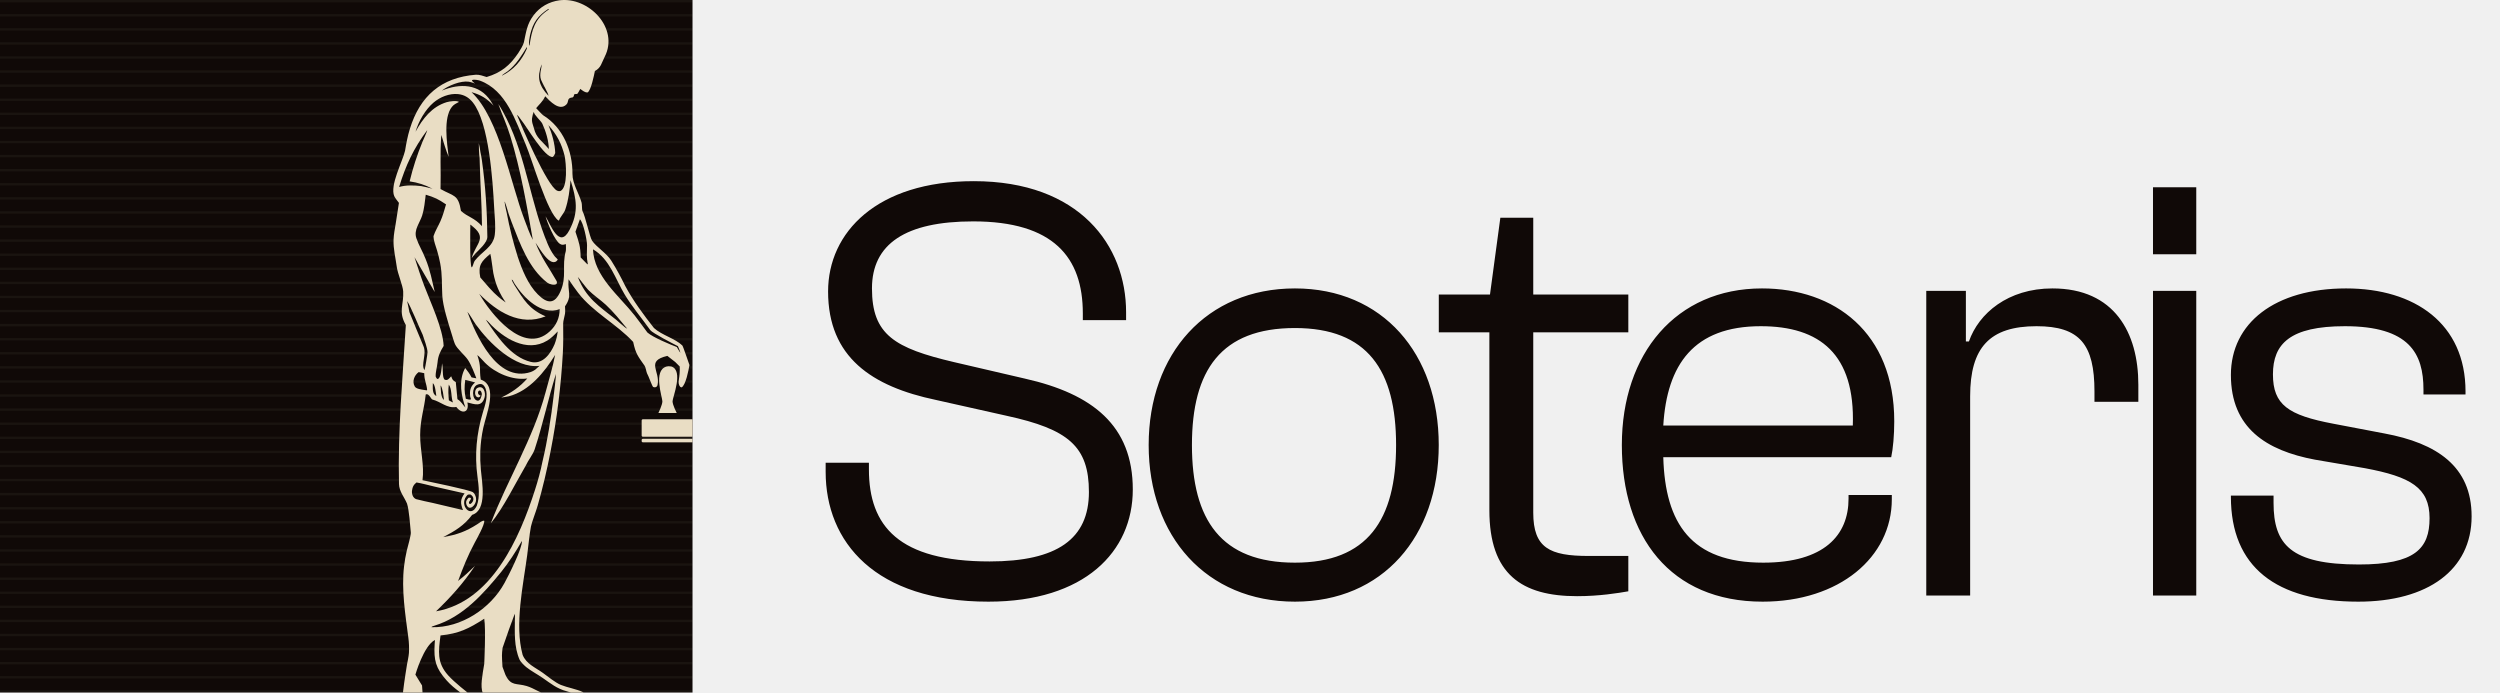
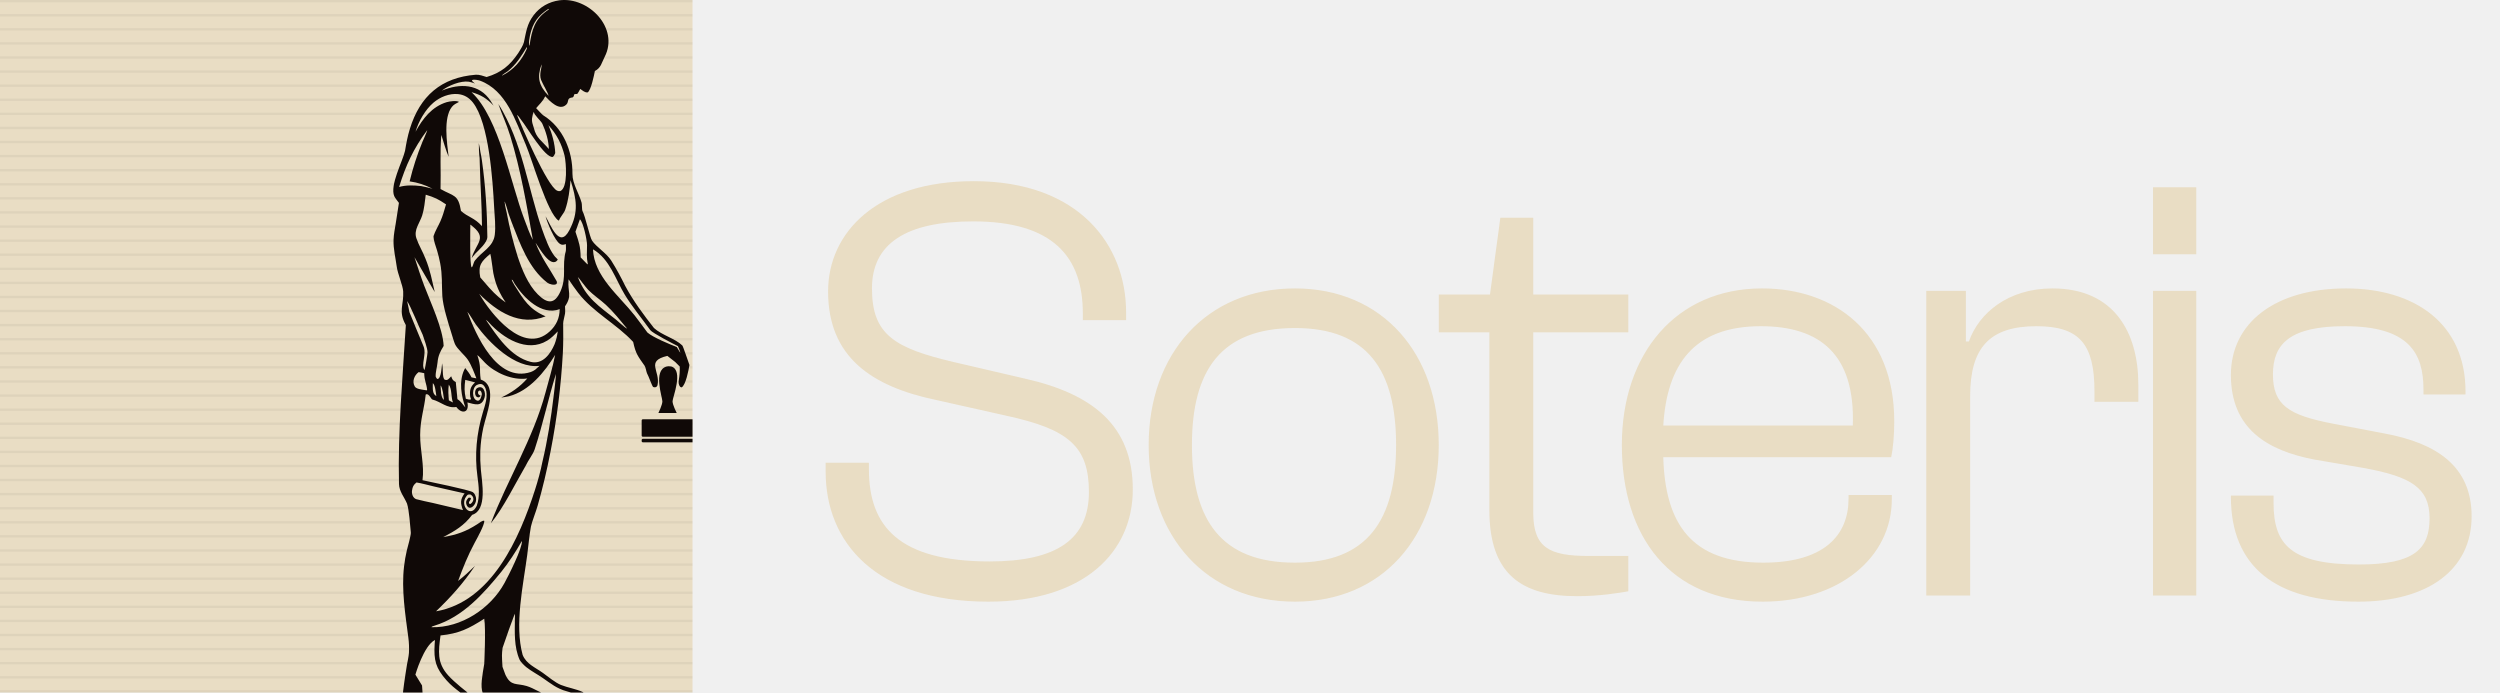
<svg xmlns="http://www.w3.org/2000/svg" width="361" height="100" viewBox="0 0 361 100" fill="none">
-   <g clip-path="url(#clip0_890_67)">
-     <rect width="100" height="100" fill="#100907" />
-     <rect width="100" height="0.339" fill="#E9DDC4" fill-opacity="0.05" />
-     <rect y="2.035" width="100" height="0.339" fill="#E9DDC4" fill-opacity="0.05" />
-     <rect y="4.07" width="100" height="0.339" fill="#E9DDC4" fill-opacity="0.05" />
-     <rect y="6.102" width="100" height="0.339" fill="#E9DDC4" fill-opacity="0.05" />
-     <rect y="8.135" width="100" height="0.339" fill="#E9DDC4" fill-opacity="0.05" />
-     <rect y="10.166" width="100" height="0.339" fill="#E9DDC4" fill-opacity="0.05" />
-     <rect y="12.201" width="100" height="0.339" fill="#E9DDC4" fill-opacity="0.05" />
-     <rect y="14.24" width="100" height="0.339" fill="#E9DDC4" fill-opacity="0.05" />
-     <rect y="16.271" width="100" height="0.339" fill="#E9DDC4" fill-opacity="0.05" />
-     <rect y="18.303" width="100" height="0.339" fill="#E9DDC4" fill-opacity="0.05" />
-     <rect y="20.338" width="100" height="0.339" fill="#E9DDC4" fill-opacity="0.05" />
-     <rect y="22.373" width="100" height="0.339" fill="#E9DDC4" fill-opacity="0.05" />
-     <rect y="24.408" width="100" height="0.339" fill="#E9DDC4" fill-opacity="0.05" />
-     <rect y="26.441" width="100" height="0.339" fill="#E9DDC4" fill-opacity="0.05" />
-     <rect y="28.475" width="100" height="0.339" fill="#E9DDC4" fill-opacity="0.05" />
-     <rect y="30.508" width="100" height="0.339" fill="#E9DDC4" fill-opacity="0.05" />
-     <rect y="32.543" width="100" height="0.339" fill="#E9DDC4" fill-opacity="0.05" />
-     <rect y="34.576" width="100" height="0.339" fill="#E9DDC4" fill-opacity="0.05" />
-     <rect y="36.611" width="100" height="0.339" fill="#E9DDC4" fill-opacity="0.05" />
-     <rect y="38.647" width="100" height="0.339" fill="#E9DDC4" fill-opacity="0.05" />
-     <rect y="40.68" width="100" height="0.339" fill="#E9DDC4" fill-opacity="0.05" />
-     <rect y="42.709" width="100" height="0.339" fill="#E9DDC4" fill-opacity="0.05" />
-     <rect y="44.744" width="100" height="0.339" fill="#E9DDC4" fill-opacity="0.05" />
-     <rect y="46.779" width="100" height="0.339" fill="#E9DDC4" fill-opacity="0.05" />
-     <rect y="48.815" width="100" height="0.339" fill="#E9DDC4" fill-opacity="0.05" />
-     <rect y="50.848" width="100" height="0.339" fill="#E9DDC4" fill-opacity="0.05" />
-     <rect y="52.879" width="100" height="0.339" fill="#E9DDC4" fill-opacity="0.05" />
-     <rect y="54.916" width="100" height="0.339" fill="#E9DDC4" fill-opacity="0.05" />
-     <rect y="56.949" width="100" height="0.339" fill="#E9DDC4" fill-opacity="0.05" />
-     <rect y="58.982" width="100" height="0.339" fill="#E9DDC4" fill-opacity="0.05" />
-     <rect y="61.018" width="100" height="0.339" fill="#E9DDC4" fill-opacity="0.05" />
-     <rect y="63.053" width="100" height="0.339" fill="#E9DDC4" fill-opacity="0.05" />
-     <rect y="65.084" width="100" height="0.339" fill="#E9DDC4" fill-opacity="0.05" />
-     <rect y="67.119" width="100" height="0.339" fill="#E9DDC4" fill-opacity="0.05" />
-     <rect y="69.15" width="100" height="0.339" fill="#E9DDC4" fill-opacity="0.05" />
-     <rect y="71.184" width="100" height="0.339" fill="#E9DDC4" fill-opacity="0.05" />
-     <rect y="73.223" width="100" height="0.339" fill="#E9DDC4" fill-opacity="0.05" />
-     <rect y="75.254" width="100" height="0.339" fill="#E9DDC4" fill-opacity="0.05" />
-     <rect y="77.285" width="100" height="0.339" fill="#E9DDC4" fill-opacity="0.05" />
-     <rect y="79.32" width="100" height="0.339" fill="#E9DDC4" fill-opacity="0.05" />
-     <rect y="81.356" width="100" height="0.339" fill="#E9DDC4" fill-opacity="0.05" />
-     <rect y="83.391" width="100" height="0.339" fill="#E9DDC4" fill-opacity="0.05" />
-     <rect y="85.424" width="100" height="0.339" fill="#E9DDC4" fill-opacity="0.05" />
-     <rect y="87.459" width="100" height="0.339" fill="#E9DDC4" fill-opacity="0.05" />
-     <rect y="89.49" width="100" height="0.339" fill="#E9DDC4" fill-opacity="0.05" />
-     <rect y="91.525" width="100" height="0.339" fill="#E9DDC4" fill-opacity="0.05" />
-     <rect y="93.557" width="100" height="0.339" fill="#E9DDC4" fill-opacity="0.05" />
-     <rect y="95.594" width="100" height="0.339" fill="#E9DDC4" fill-opacity="0.05" />
-     <rect y="97.629" width="100" height="0.339" fill="#E9DDC4" fill-opacity="0.05" />
-     <rect y="99.66" width="100" height="0.339" fill="#E9DDC4" fill-opacity="0.05" />
-     <path d="M80.785 0.044C84.999 -0.498 89.453 4.065 87.312 8.214C86.862 9.086 86.807 9.77 85.903 10.256C85.77 10.915 85.353 12.986 84.868 13.34C84.483 13.405 84.12 13.071 83.791 12.84C83.691 13.008 83.426 13.563 83.325 13.566C82.593 13.586 83.094 13.741 82.706 14.061C81.739 14.166 82.228 14.657 81.775 15.101C80.764 16.09 79.409 14.604 78.728 13.902C78.364 14.686 77.827 15.107 77.419 15.618C77.572 15.774 78.286 16.552 78.427 16.64C81.316 18.432 82.688 21.793 82.663 25.102C82.653 26.555 83.61 27.894 83.986 29.28C84.047 29.485 84.023 30.314 84.101 30.454C84.53 31.227 85.151 34.228 85.493 34.746C86.111 35.682 87.574 36.536 88.259 37.622C89.056 38.888 89.637 39.985 90.296 41.314C91.395 43.383 92.978 45.523 94.432 47.363C95.543 48.393 97.483 48.871 98.525 49.884C98.646 50.004 99.43 52.387 99.557 52.71C99.446 53.392 99.019 55.655 98.417 55.942L98.249 55.882C97.964 55.572 97.962 55.229 98.026 54.836C98.134 54.176 98.172 53.6 98.157 52.933C97.972 52.729 97.516 52.285 97.51 52.28C97.018 51.889 96.367 51.39 96.367 51.39C93.161 52.139 95.384 53.568 94.948 55.6C94.883 55.9 94.58 56.006 94.298 55.867C94.11 55.631 93.663 54.309 93.423 53.894C93.324 53.66 93.23 53.028 93.092 52.831C92.111 51.428 91.799 51.094 91.43 49.377C89.075 46.817 85.64 45.088 83.487 42.288C82.994 41.647 82.556 41.008 82.107 40.339L82.1 40.41C81.936 42.151 82.676 42.655 81.588 44.233C81.604 44.572 81.634 44.97 81.588 45.304C81.537 45.675 81.315 46.361 81.321 46.71C81.346 48.114 81.345 49.565 81.275 50.97C81.013 55.736 80.421 60.478 79.506 65.163C78.997 67.817 78.37 70.447 77.629 73.045C77.405 73.844 76.79 75.397 76.664 76.051C76.441 77.217 76.295 78.911 76.132 80.138C75.542 84.559 74.278 90.224 75.468 94.564C75.987 95.872 77.292 96.377 78.39 97.165C79.135 97.698 80.163 98.567 80.995 98.904C81.98 99.302 83.19 99.478 84.17 99.937C84.57 100.12 84.606 100.943 84.362 101.236C83.618 102.127 82.239 101.708 81.282 101.668C80.519 101.693 79.168 101.46 79.156 101.458C79.156 101.458 75.932 100.652 73.933 101.19C68.58 102.125 69.387 99.162 69.924 95.866C69.924 95.866 70.174 90.869 69.924 89.343C67.667 90.797 66.265 91.489 63.611 91.757C63.321 94.013 63.055 95.677 64.725 97.534C65.642 98.555 67.5 99.993 67.517 100.007L68.124 100.601C68.13 100.606 68.929 101.159 68.879 102.012C68.628 103.267 66.901 102.837 66.901 102.837C66.311 103.068 66.064 102.995 65.418 102.965C63.81 102.888 62.022 102.899 60.59 102.068C59.884 101.65 59.024 101.383 58.452 100.781C58.179 100.506 58.169 100.176 58.211 99.798C58.36 98.466 58.77 95.953 58.773 95.933C58.773 95.933 59.028 94.733 59.051 94.28C59.089 93.528 59.064 92.797 58.962 92.049C58.529 88.749 57.947 85.091 58.346 81.777C58.435 81.005 58.569 80.238 58.746 79.481C58.869 78.958 59.364 77.289 59.322 76.876C59.215 75.81 59.084 73.704 58.778 72.732C58.391 71.786 57.64 70.971 57.614 69.89C57.432 62.24 58.141 54.57 58.604 46.94C57.468 44.972 58.327 44.053 58.22 42.077C58.174 41.24 57.42 39.505 57.291 38.52C57.124 37.247 56.781 35.941 56.828 34.626C56.858 33.823 57.019 33.034 57.147 32.25C57.308 31.267 57.461 30.282 57.605 29.297C57.451 29.102 57.024 28.547 56.934 28.337C56.261 26.767 58.129 23.342 58.49 21.769C58.67 20.671 58.857 19.673 59.182 18.615C60.642 13.858 63.724 11.184 68.704 10.79C69.18 10.752 69.812 10.972 70.27 11.121C72.368 10.492 73.622 9.464 74.838 7.661C75.078 7.305 75.567 6.493 75.651 6.114C75.974 4.645 76.078 3.485 77.048 2.205C77.973 0.985 79.259 0.259 80.785 0.044ZM62.808 92.41C61.18 93.236 59.983 97.418 59.983 97.418L60.944 98.984L61.064 100.765C61.073 100.772 62.799 102.139 62.883 102.168C63.107 102.145 63.047 102.185 63.172 102.051C63.161 101.622 62.596 101.189 62.582 100.956C63.463 100.954 63.32 102.181 64.244 102.271L64.374 102.205C64.405 101.698 63.787 101.269 63.721 100.855C64.026 100.767 64.338 101.145 64.51 101.363V101.364C64.695 101.747 64.857 102.256 65.337 102.307C65.748 101.988 65.11 101.25 64.889 100.967L64.728 100.74L64.749 100.679C65.797 100.923 65.611 101.774 66.276 102.239C66.523 102.292 66.419 102.298 66.672 102.191L66.733 102.097C66.575 101.606 66.148 100.996 65.807 100.608C66.598 100.137 67.371 102.977 68.311 101.76C68.326 101.626 68.36 101.606 68.251 101.495C67.017 100.238 65.681 99.594 64.493 98.255C62.911 96.473 62.624 95.34 62.764 93.016C62.776 92.814 62.791 92.612 62.808 92.41ZM74.335 88.624C73.685 90.302 73.363 91.282 72.571 93.553C72.456 94.557 72.456 94.557 72.559 96.287C72.882 97.157 72.957 97.371 72.959 97.377L73.009 97.492C73.796 99.116 74.587 98.624 76.048 99.061C77.14 99.387 78.233 100.206 79.362 100.474C80.052 100.656 81.352 100.593 81.358 100.592C81.358 100.592 83.303 101.346 83.804 100.747C83.804 100.746 83.835 100.567 83.749 100.415C83.736 100.41 82.445 99.981 81.83 99.818C80.406 99.44 79.534 98.702 78.357 97.889C77.605 97.37 76.718 96.91 75.994 96.335C75.754 96.148 75.168 95.571 75.043 95.292C74.198 93.399 74.337 91.271 74.351 89.25C74.353 89.05 74.372 88.818 74.335 88.624ZM75.362 78.114C74.531 79.581 73.456 81.253 72.388 82.567C69.784 85.769 66.825 89.091 62.752 90.342C62.651 90.374 62.313 90.467 62.297 90.569C66.618 90.68 70.831 87.867 72.841 84.2C73.397 83.186 75.463 79.124 75.362 78.114ZM80.162 51.247C78.662 53.705 76.425 56.463 73.482 57.222C73.187 57.298 72.693 57.36 72.379 57.404C73.831 56.724 75.075 55.864 76.141 54.651C74.004 54.962 71.52 53.87 70.04 52.388C69.829 52.177 69.123 51.381 68.922 51.271C69.527 53.069 69.182 53.238 69.419 54.81C72.01 55.699 70.187 59.862 69.782 61.794C69.547 62.886 69.405 63.997 69.355 65.113C69.329 66.025 69.356 66.938 69.439 67.846C69.588 69.593 70.396 73.657 68.178 74.344C67.007 75.904 65.702 76.667 64.002 77.561C65.96 77.212 67.248 76.774 68.938 75.684C69.191 75.521 69.7 75.1 69.926 75.204C69.994 75.773 68.878 77.755 68.554 78.355C67.576 80.168 66.858 81.954 66.149 83.887C67.05 83.187 67.765 82.511 68.586 81.714C66.891 84.232 65.156 86.165 62.964 88.274C71.024 86.877 75.024 77.683 77.255 70.728C77.65 69.499 78.087 67.941 78.326 66.68C79.053 63.651 79.588 60.247 79.951 57.15C80.055 56.264 80.246 54.851 80.276 53.994C79.166 57.563 78.378 61.334 77.202 64.897C76.965 65.615 76.255 66.488 75.937 67.202C74.466 69.717 72.694 73.354 70.874 75.566C73.316 69.196 76.997 63.316 78.766 56.697C79.221 54.993 79.834 52.954 80.162 51.247ZM70.097 56.062C69.832 55.51 69.513 55.283 68.876 55.583C68.151 55.922 68.081 57.633 68.925 57.854C69.343 57.963 69.524 57.251 69.584 56.906C69.531 56.686 69.528 56.549 69.356 56.412C69.153 56.388 69.243 56.363 69.08 56.486C69.005 56.676 69.005 56.682 69.059 56.885C69.15 57.002 69.192 57.034 69.285 57.081L69.397 57.138C69.31 57.295 69.296 57.295 69.131 57.381C68.433 57.393 68.507 56.266 68.885 56.047C69.796 55.519 70.185 56.666 69.97 57.403C69.558 58.812 68.546 58.376 67.493 58.112C67.801 59.543 66.744 59.887 65.89 58.768C64.561 59.016 63.66 57.999 62.432 57.691C62.233 57.641 61.927 56.709 61.472 56.973C61.28 58.974 60.68 60.535 60.671 62.798C60.662 65.059 61.302 67.216 61.008 69.341C62.036 69.569 67.756 70.729 68.282 71.075C68.523 71.233 68.665 71.572 68.726 71.846C68.805 72.199 68.702 72.606 68.491 72.899C68.359 73.084 68.147 73.293 67.906 73.316C67.756 73.33 67.622 73.27 67.521 73.159C67.365 72.988 67.284 72.689 67.309 72.461C67.335 72.212 67.644 71.886 67.644 71.886C67.647 71.884 67.792 71.817 67.974 71.906C68.073 72.038 67.906 72.205 67.726 72.485C67.726 72.485 67.688 72.683 67.771 72.743C67.827 72.785 67.948 72.769 67.951 72.768C68.476 72.391 68.526 71.736 67.916 71.395C67.536 71.395 67.53 71.41 67.331 71.677C66.321 73.027 68.018 74.903 68.849 73.021C69.321 71.741 69.13 70.172 68.949 68.845C68.517 65.686 68.807 62.614 69.72 59.566C70.041 58.492 70.535 57.161 70.097 56.062ZM60.144 69.666C59.71 70.015 59.573 70.28 59.495 70.839C59.431 71.299 59.613 71.899 60.095 72.078C60.883 72.293 61.712 72.451 62.516 72.63C63.965 72.96 65.412 73.301 66.855 73.656C66.471 72.671 66.441 72.128 67.087 71.249C65.627 70.929 64.169 70.598 62.714 70.258C61.942 70.076 60.906 69.792 60.144 69.666ZM61.479 28.114C61.35 29.085 61.262 30.164 60.968 31.099C60.63 32.174 59.711 33.191 60.125 34.402C60.474 35.426 61.053 36.346 61.441 37.355C62.121 39.004 62.378 40.474 62.776 42.172C61.806 40.49 60.8 38.82 59.849 37.132C60.303 38.519 60.734 39.87 61.249 41.234C62.154 43.632 63.959 47.423 64.063 49.954C63.563 50.768 63.265 51.37 63.179 52.35C63.123 52.991 62.874 53.742 62.912 54.381C62.998 54.555 63.015 54.633 63.172 54.732C63.71 54.677 63.792 52.892 63.835 52.458C64.018 53.285 63.838 54.334 64.163 54.789C64.61 55.052 64.858 54.653 65.149 54.332C65.341 54.84 65.356 54.905 65.817 55.175C65.894 55.995 65.966 56.82 66.053 57.638C66.642 58.011 66.744 58.364 67.204 58.842C66.608 57.185 66.241 55.083 67.031 53.416C67.075 53.322 67.123 53.23 67.174 53.141C67.536 53.61 67.823 53.958 68.09 54.495C68.317 54.541 68.561 54.598 68.788 54.632C68.471 53.809 68.04 52.658 67.549 51.936C67.086 51.258 66.014 50.393 65.696 49.683C65.562 49.383 65.266 48.372 65.159 48.028C64.7 46.545 63.959 44.24 63.869 42.699C63.772 41.04 63.893 39.741 63.562 38.01C63.442 37.387 63.291 36.769 63.11 36.16C62.897 35.465 62.615 34.791 62.596 34.101C62.85 33.332 63.263 32.692 63.589 31.96C63.932 31.191 64.177 30.322 64.406 29.513C63.231 28.726 62.829 28.53 61.479 28.114ZM64.807 55.533C64.699 56.371 64.747 56.962 64.814 57.806C65.004 57.911 65.209 58.033 65.409 58.117C65.099 57.366 65.293 56.228 64.807 55.533ZM63.62 55.649C63.665 56.262 63.621 57.358 64.101 57.752C64.07 57.273 63.919 55.991 63.62 55.649ZM67.181 54.856C67.053 55.927 67.029 56.505 67.268 57.584C67.524 57.644 67.801 57.76 68.004 57.675C67.994 57.507 67.982 57.494 67.911 57.338C67.783 56.435 67.902 55.831 68.605 55.221C68.144 55.097 67.645 54.953 67.181 54.856ZM62.499 55.331C62.508 55.962 62.372 56.874 63.005 57.192C62.949 56.807 62.837 55.529 62.499 55.331ZM60.45 53.736C59.832 54.192 59.458 55.085 59.903 55.823C60.11 56.165 60.849 56.242 61.244 56.309L61.618 56.365L61.678 56.314C61.611 55.428 61.258 54.927 61.26 53.893C61.048 53.848 60.651 53.75 60.45 53.736ZM67.488 45.021C68.692 48.274 71.728 55.336 76.641 53.72C76.846 53.652 77.115 53.51 77.289 53.379L77.906 52.83C74.35 53.265 70.592 49.477 68.699 46.843C68.34 46.344 67.861 45.428 67.488 45.021ZM58.787 43.472C58.996 44.446 59.02 44.496 59.106 45.037C59.117 45.063 60.865 49.348 61.142 49.975C61.656 51.141 60.728 52.711 61.301 53.44C61.39 53.232 61.729 51.141 61.734 50.898C61.747 50.295 61.237 48.964 61.036 48.339C60.581 47.413 59.265 44.12 58.787 43.472ZM70.154 46.174C71.744 48.492 73.724 51.555 76.654 52.26C78.377 52.675 79.496 51.081 80.082 49.704C80.334 49.032 80.442 48.569 80.535 47.854C80.037 48.378 79.625 48.813 79.019 49.184C76.076 50.986 72.638 48.819 70.631 46.602C70.496 46.453 70.328 46.276 70.154 46.174ZM85.628 36.002C85.764 39.885 89.401 42.703 91.638 45.542C92.26 46.331 92.88 47.21 93.488 48.018C94.333 48.744 96.698 49.708 97.733 50.112C97.851 50.297 98.143 50.862 98.256 50.935C98.153 50.645 98.027 50.251 97.892 49.986C97.221 49.644 94.206 48.096 93.899 47.667C92.716 46.011 91.262 44.277 90.213 42.543C88.87 40.321 88.052 37.41 85.628 36.002ZM74.284 41.177C75.634 43.312 76.411 44.654 78.789 45.68C75.071 47.165 71.743 44.998 69.201 42.423C70.831 45.261 75.593 51.354 79.378 47.859C80.335 46.975 80.804 45.938 80.819 44.641C78.209 45.624 75.653 43.025 74.35 41.029L74.284 41.177ZM83.434 39.992C84.614 43.033 86.483 44.204 88.937 46.145C89.302 46.433 90.209 47.318 90.564 47.457C89.619 46.319 88.572 45.015 87.49 44.018C86.661 43.254 85.743 42.666 84.923 41.845C84.598 41.519 83.559 40.074 83.434 39.992ZM70.801 36.65C69.528 37.744 68.999 38.267 69.351 40.059C70.143 40.982 71.091 42.13 72.013 42.907C72.342 43.164 72.678 43.441 73.024 43.673C72.077 42.282 71.572 41.098 71.235 39.428C71.167 39.09 70.88 36.749 70.801 36.65ZM69.294 11.642C69.06 11.557 68.393 11.438 68.174 11.565L68.166 11.68C68.315 11.853 68.419 11.928 68.596 12.069C68.322 11.966 67.991 11.841 67.704 11.799C66.535 11.628 64.722 12.356 63.799 13.085C66.363 12.013 69.206 12.052 70.867 14.598C71.008 14.814 71.14 15.035 71.273 15.257C70.304 14.216 69.441 13.695 68.087 13.308C72.081 17.037 73.753 26.536 75.699 31.625C76.05 32.542 76.482 33.804 76.944 34.642C76.041 29.554 75.205 24.579 73.677 19.622C73.124 17.827 72.529 16.632 71.956 15.017C72.36 15.594 72.857 16.549 73.173 17.183C76.011 22.885 76.634 29.422 79.091 35.234C79.343 35.829 79.64 36.382 80.019 36.908C80.185 37.138 80.444 37.323 80.545 37.505C79.539 38.929 77.794 35.647 77.378 35.116L77.337 35.064C78.137 37.171 79.266 38.626 80.356 40.553C80.464 40.744 80.422 40.829 80.368 40.998C80.06 41.248 79.314 41.038 79.034 40.822C76.325 38.73 75.1 35.199 73.891 32.116C73.589 31.345 73.331 30.578 73.119 29.778C73.057 29.54 72.951 29.385 72.91 29.13L72.869 29.157C72.908 29.71 73.085 30.269 73.187 30.818C73.575 32.913 74.112 34.999 74.746 37.033C75.372 38.916 76.226 41.072 77.659 42.505C79.049 43.894 80.097 43.947 80.924 42.09C81.889 39.92 81.104 38.433 81.701 36.258C81.747 36.091 81.718 35.449 81.713 35.246C81.653 35.264 81.593 35.28 81.533 35.296C81.263 35.367 81.135 35.378 80.873 35.226C80.104 34.782 78.984 32.063 78.778 31.234C79.51 32.428 80.763 36.026 82.22 33.233C83.602 30.585 83.246 28.77 82.388 26.016C82.249 27.498 82.105 28.857 81.614 30.293C81.447 30.779 80.806 31.469 80.749 31.781L80.656 31.853C79.047 30.822 76.843 23.036 75.924 20.897C74.491 17.562 73.143 13.046 69.294 11.642ZM73.89 40.358C73.903 40.541 74.186 41.012 74.284 41.177L74.35 41.029L74.032 40.467L74.04 40.472L74.014 40.434L74.032 40.467L73.89 40.358ZM66.13 13.586C64.882 13.464 63.546 14.012 62.606 14.809C61.416 15.817 60.436 17.527 60.003 19.022C61.034 17.134 62.366 15.402 64.516 14.748C64.893 14.633 65.959 14.481 66.278 14.716C65.873 14.935 65.539 15.075 65.253 15.436C63.994 17.025 64.542 20.616 64.784 22.639C64.424 21.824 64.004 20.378 63.727 19.482C63.509 22.207 63.687 24.626 63.613 27.298C65.501 28.368 66.176 28.026 66.562 30.452C67.519 31.336 68.531 31.438 69.598 32.662C69.579 29.655 69.353 26.63 69.279 23.622C69.273 23.352 69.249 23.073 69.255 22.804C69.176 22.401 69.139 21.111 69.136 20.657C69.253 21.131 69.31 21.479 69.372 21.961C69.462 22.365 69.534 22.783 69.593 23.198C70.103 26.817 70.342 30.556 70.374 34.202C70.382 35.03 69.139 36.101 68.626 36.631C68.418 36.847 68.286 37.07 68.103 37.278C68.75 35.016 70.547 34.371 67.915 32.43C67.913 33.283 67.806 38.323 68.112 38.615C68.327 38.449 68.343 37.932 68.579 37.622C69.536 36.367 71.228 35.655 71.444 33.921C71.601 32.664 71.427 31.275 71.358 30.012C71.15 26.145 70.632 17.742 68.27 14.782C67.719 14.091 67.017 13.672 66.13 13.586ZM83.094 33.463C83.612 35.059 83.809 35.455 83.847 37.168L84.686 38.031L84.836 38.175L84.878 38.122C84.671 37.133 84.758 36.378 84.769 35.414C84.777 34.691 84.23 32.098 83.739 31.664L83.094 33.463ZM74.642 16.582C75.346 18.325 78.994 26.849 80.447 27.532C80.6 27.604 80.737 27.61 80.902 27.594C82.04 27.106 81.745 23.553 81.533 22.509C81.094 20.743 80.413 19.442 79.189 18.067C79.713 19.26 80.134 20.8 80.176 22.105C80.075 22.317 80.005 22.528 79.822 22.66C78.68 22.846 76.016 18.224 75.262 17.325C75.066 17.091 74.916 16.766 74.642 16.582ZM61.699 18.785C59.727 21.427 58.6 23.843 57.632 26.997C58.688 26.699 59.744 26.749 60.824 26.87C61.41 26.977 61.883 27.103 62.459 27.259C61.341 26.683 60.395 26.372 59.151 26.19C59.618 24.257 60.231 22.362 60.985 20.522C61.072 20.307 61.714 18.904 61.699 18.785ZM77.075 16.154C76.978 16.358 76.905 16.587 76.869 16.86C76.691 17.546 77.002 18.116 77.091 18.488C77.446 19.976 78.249 20.315 79.249 21.522C79.243 20.352 78.808 18.938 78.315 17.868C78.12 17.446 77.184 16.691 77.075 16.154ZM78.204 9.296C77.511 11.177 77.807 12.355 79.205 13.831C79.219 13.532 78.292 12.005 78.119 11.505C77.832 10.672 78.247 9.85 78.204 9.296ZM76.085 6.782C75.315 8.051 74.522 9.346 73.323 10.281C73.15 10.416 72.492 10.793 72.489 10.924C74.132 10.11 75.309 8.794 76.07 7.045C76.099 6.979 76.093 6.858 76.085 6.782ZM79.189 1.285C77.677 2.271 76.951 3.263 76.537 5.075C76.453 5.446 76.347 6.164 76.4 6.519L76.463 6.585C76.795 4.326 77.197 2.687 79.251 1.373L79.189 1.285Z" fill="#E9DDC4" />
-     <path d="M96.236 52.932C96.526 52.835 96.972 52.932 96.972 52.932C98.731 53.525 97.116 57.396 97.116 57.951C97.116 58.465 97.72 59.64 97.72 59.64H96.454H95.072C95.072 59.64 95.648 58.465 95.648 57.951C95.648 57.396 94.27 53.479 96.236 52.932Z" fill="#E9DDC4" />
-     <path d="M100.044 60.545H92.826C92.732 60.545 92.656 60.621 92.656 60.715V62.895C92.656 62.988 92.732 63.064 92.826 63.064H100.044C100.138 63.064 100.214 62.988 100.214 62.895V60.715C100.214 60.621 100.138 60.545 100.044 60.545Z" fill="#E9DDC4" />
-     <path d="M100.044 63.365H92.826C92.732 63.365 92.656 63.441 92.656 63.535V63.7C92.656 63.793 92.732 63.869 92.826 63.869H100.044C100.138 63.869 100.214 63.793 100.214 63.7V63.535C100.214 63.441 100.138 63.365 100.044 63.365Z" fill="#E9DDC4" />
+   <g clip-path="url(#clip0_890_66)">
+     <rect width="100" height="100" fill="#E9DDC4" />
+     <rect width="100" height="0.339" fill="#100907" fill-opacity="0.05" />
+     <rect y="2.035" width="100" height="0.339" fill="#100907" fill-opacity="0.05" />
+     <rect y="4.07" width="100" height="0.339" fill="#100907" fill-opacity="0.05" />
+     <rect y="6.102" width="100" height="0.339" fill="#100907" fill-opacity="0.05" />
+     <rect y="8.135" width="100" height="0.339" fill="#100907" fill-opacity="0.05" />
+     <rect y="10.166" width="100" height="0.339" fill="#100907" fill-opacity="0.05" />
+     <rect y="12.201" width="100" height="0.339" fill="#100907" fill-opacity="0.05" />
+     <rect y="14.24" width="100" height="0.339" fill="#100907" fill-opacity="0.05" />
+     <rect y="16.271" width="100" height="0.339" fill="#100907" fill-opacity="0.05" />
+     <rect y="18.303" width="100" height="0.339" fill="#100907" fill-opacity="0.05" />
+     <rect y="20.338" width="100" height="0.339" fill="#100907" fill-opacity="0.05" />
+     <rect y="22.373" width="100" height="0.339" fill="#100907" fill-opacity="0.05" />
+     <rect y="24.408" width="100" height="0.339" fill="#100907" fill-opacity="0.05" />
+     <rect y="26.441" width="100" height="0.339" fill="#100907" fill-opacity="0.05" />
+     <rect y="28.475" width="100" height="0.339" fill="#100907" fill-opacity="0.05" />
+     <rect y="30.508" width="100" height="0.339" fill="#100907" fill-opacity="0.05" />
+     <rect y="32.543" width="100" height="0.339" fill="#100907" fill-opacity="0.05" />
+     <rect y="34.576" width="100" height="0.339" fill="#100907" fill-opacity="0.05" />
+     <rect y="36.611" width="100" height="0.339" fill="#100907" fill-opacity="0.05" />
+     <rect y="38.647" width="100" height="0.339" fill="#100907" fill-opacity="0.05" />
+     <rect y="40.68" width="100" height="0.339" fill="#100907" fill-opacity="0.05" />
+     <rect y="42.709" width="100" height="0.339" fill="#100907" fill-opacity="0.05" />
+     <rect y="44.744" width="100" height="0.339" fill="#100907" fill-opacity="0.05" />
+     <rect y="46.779" width="100" height="0.339" fill="#100907" fill-opacity="0.05" />
+     <rect y="48.815" width="100" height="0.339" fill="#100907" fill-opacity="0.05" />
+     <rect y="50.848" width="100" height="0.339" fill="#100907" fill-opacity="0.05" />
+     <rect y="52.879" width="100" height="0.339" fill="#100907" fill-opacity="0.05" />
+     <rect y="54.916" width="100" height="0.339" fill="#100907" fill-opacity="0.05" />
+     <rect y="56.949" width="100" height="0.339" fill="#100907" fill-opacity="0.05" />
+     <rect y="58.982" width="100" height="0.339" fill="#100907" fill-opacity="0.05" />
+     <rect y="61.018" width="100" height="0.339" fill="#100907" fill-opacity="0.05" />
+     <rect y="63.053" width="100" height="0.339" fill="#100907" fill-opacity="0.05" />
+     <rect y="65.084" width="100" height="0.339" fill="#100907" fill-opacity="0.05" />
+     <rect y="67.119" width="100" height="0.339" fill="#100907" fill-opacity="0.05" />
+     <rect y="69.15" width="100" height="0.339" fill="#100907" fill-opacity="0.05" />
+     <rect y="71.184" width="100" height="0.339" fill="#100907" fill-opacity="0.05" />
+     <rect y="73.223" width="100" height="0.339" fill="#100907" fill-opacity="0.05" />
+     <rect y="75.254" width="100" height="0.339" fill="#100907" fill-opacity="0.05" />
+     <rect y="77.285" width="100" height="0.339" fill="#100907" fill-opacity="0.05" />
+     <rect y="79.32" width="100" height="0.339" fill="#100907" fill-opacity="0.05" />
+     <rect y="81.356" width="100" height="0.339" fill="#100907" fill-opacity="0.05" />
+     <rect y="83.391" width="100" height="0.339" fill="#100907" fill-opacity="0.05" />
+     <rect y="85.424" width="100" height="0.339" fill="#100907" fill-opacity="0.05" />
+     <rect y="87.459" width="100" height="0.339" fill="#100907" fill-opacity="0.05" />
+     <rect y="89.49" width="100" height="0.339" fill="#100907" fill-opacity="0.05" />
+     <rect y="91.525" width="100" height="0.339" fill="#100907" fill-opacity="0.05" />
+     <rect y="93.557" width="100" height="0.339" fill="#100907" fill-opacity="0.05" />
+     <rect y="95.594" width="100" height="0.339" fill="#100907" fill-opacity="0.05" />
+     <rect y="97.629" width="100" height="0.339" fill="#100907" fill-opacity="0.05" />
+     <rect y="99.66" width="100" height="0.339" fill="#100907" fill-opacity="0.05" />
+     <path d="M80.785 0.044C84.999 -0.498 89.453 4.065 87.312 8.214C86.862 9.086 86.807 9.77 85.903 10.256C85.77 10.915 85.353 12.986 84.868 13.34C84.483 13.405 84.12 13.071 83.791 12.84C83.691 13.008 83.426 13.563 83.325 13.566C82.593 13.586 83.094 13.741 82.706 14.061C81.739 14.166 82.228 14.657 81.775 15.101C80.764 16.09 79.409 14.604 78.728 13.902C78.364 14.686 77.827 15.107 77.419 15.618C77.572 15.774 78.286 16.552 78.427 16.64C81.316 18.432 82.688 21.793 82.663 25.102C82.653 26.555 83.61 27.894 83.986 29.28C84.047 29.485 84.023 30.314 84.101 30.454C84.53 31.227 85.151 34.228 85.493 34.746C86.111 35.682 87.574 36.536 88.259 37.622C89.056 38.888 89.637 39.985 90.296 41.314C91.395 43.383 92.978 45.523 94.432 47.363C95.543 48.393 97.483 48.871 98.525 49.884C98.646 50.004 99.43 52.387 99.557 52.71C99.446 53.392 99.019 55.655 98.417 55.942L98.249 55.882C97.964 55.572 97.962 55.229 98.026 54.836C98.134 54.176 98.172 53.6 98.157 52.933C97.972 52.729 97.516 52.285 97.51 52.28C97.018 51.889 96.367 51.39 96.367 51.39C93.161 52.139 95.384 53.568 94.948 55.6C94.883 55.9 94.58 56.006 94.298 55.867C94.11 55.631 93.663 54.309 93.423 53.894C93.324 53.66 93.23 53.028 93.092 52.831C92.111 51.428 91.799 51.094 91.43 49.377C89.075 46.817 85.64 45.088 83.487 42.288C82.994 41.647 82.556 41.008 82.107 40.339L82.1 40.41C81.936 42.151 82.676 42.655 81.588 44.233C81.604 44.572 81.634 44.97 81.588 45.304C81.537 45.675 81.315 46.361 81.321 46.71C81.346 48.114 81.345 49.565 81.275 50.97C81.013 55.736 80.421 60.478 79.506 65.163C78.997 67.817 78.37 70.447 77.629 73.045C77.405 73.844 76.79 75.397 76.664 76.051C76.441 77.217 76.295 78.911 76.132 80.138C75.542 84.559 74.278 90.224 75.468 94.564C75.987 95.872 77.292 96.377 78.39 97.165C79.135 97.698 80.163 98.567 80.995 98.904C81.98 99.302 83.19 99.478 84.17 99.937C84.57 100.12 84.606 100.943 84.362 101.236C83.618 102.127 82.239 101.708 81.282 101.668C80.519 101.693 79.168 101.46 79.156 101.458C79.156 101.458 75.932 100.652 73.933 101.19C68.58 102.125 69.387 99.162 69.924 95.866C69.924 95.866 70.174 90.869 69.924 89.343C67.667 90.797 66.265 91.489 63.611 91.757C63.321 94.013 63.055 95.677 64.725 97.534C65.642 98.555 67.5 99.993 67.517 100.007L68.124 100.601C68.13 100.606 68.929 101.159 68.879 102.012C68.628 103.267 66.901 102.837 66.901 102.837C66.311 103.068 66.064 102.995 65.418 102.965C63.81 102.888 62.022 102.899 60.59 102.068C59.884 101.65 59.024 101.383 58.452 100.781C58.179 100.506 58.169 100.176 58.211 99.798C58.36 98.466 58.77 95.953 58.773 95.933C58.773 95.933 59.028 94.733 59.051 94.28C59.089 93.528 59.064 92.797 58.962 92.049C58.529 88.749 57.947 85.091 58.346 81.777C58.435 81.005 58.569 80.238 58.746 79.481C58.869 78.958 59.364 77.289 59.322 76.876C59.215 75.81 59.084 73.704 58.778 72.732C58.391 71.786 57.64 70.971 57.614 69.89C57.432 62.24 58.141 54.57 58.604 46.94C57.468 44.972 58.327 44.053 58.22 42.077C58.174 41.24 57.42 39.505 57.291 38.52C57.124 37.247 56.781 35.941 56.828 34.626C56.858 33.823 57.019 33.034 57.147 32.25C57.308 31.267 57.461 30.282 57.605 29.297C57.451 29.102 57.024 28.547 56.934 28.337C56.261 26.767 58.129 23.342 58.49 21.769C58.67 20.671 58.857 19.673 59.182 18.615C60.642 13.858 63.724 11.184 68.704 10.79C69.18 10.752 69.812 10.972 70.27 11.121C72.368 10.492 73.622 9.464 74.838 7.661C75.078 7.305 75.567 6.493 75.651 6.114C75.974 4.645 76.078 3.485 77.048 2.205C77.973 0.985 79.259 0.259 80.785 0.044ZM62.808 92.41C61.18 93.236 59.983 97.418 59.983 97.418L60.944 98.984L61.064 100.765C61.073 100.772 62.799 102.139 62.883 102.168C63.107 102.145 63.047 102.185 63.172 102.051C63.161 101.622 62.596 101.189 62.582 100.956C63.463 100.954 63.32 102.181 64.244 102.271L64.374 102.205C64.405 101.698 63.787 101.269 63.721 100.855C64.026 100.767 64.338 101.145 64.51 101.363V101.364C64.695 101.747 64.857 102.256 65.337 102.307C65.748 101.988 65.11 101.25 64.889 100.967L64.728 100.74L64.749 100.679C65.797 100.923 65.611 101.774 66.276 102.239C66.523 102.292 66.419 102.298 66.672 102.191L66.733 102.097C66.575 101.606 66.148 100.996 65.807 100.608C66.598 100.137 67.371 102.977 68.311 101.76C68.326 101.626 68.36 101.606 68.251 101.495C67.017 100.238 65.681 99.594 64.493 98.255C62.911 96.473 62.624 95.34 62.764 93.016C62.776 92.814 62.791 92.612 62.808 92.41ZM74.335 88.624C73.685 90.302 73.363 91.282 72.571 93.553C72.456 94.557 72.456 94.557 72.559 96.287C72.882 97.157 72.957 97.371 72.959 97.377L73.009 97.492C73.796 99.116 74.587 98.624 76.048 99.061C77.14 99.387 78.233 100.206 79.362 100.474C80.052 100.656 81.352 100.593 81.358 100.592C81.358 100.592 83.303 101.346 83.804 100.747C83.804 100.746 83.835 100.567 83.749 100.415C83.736 100.41 82.445 99.981 81.83 99.818C80.406 99.44 79.534 98.702 78.357 97.889C77.605 97.37 76.718 96.91 75.994 96.335C75.754 96.148 75.168 95.571 75.043 95.292C74.198 93.399 74.337 91.271 74.351 89.25C74.353 89.05 74.372 88.818 74.335 88.624ZM75.362 78.114C74.531 79.581 73.456 81.253 72.388 82.567C69.784 85.769 66.825 89.091 62.752 90.342C62.651 90.374 62.313 90.467 62.297 90.569C66.618 90.68 70.831 87.867 72.841 84.2C73.397 83.186 75.463 79.124 75.362 78.114ZM80.162 51.247C78.662 53.705 76.425 56.463 73.482 57.222C73.187 57.298 72.693 57.36 72.379 57.404C73.831 56.724 75.075 55.864 76.141 54.651C74.004 54.962 71.52 53.87 70.04 52.388C69.829 52.177 69.123 51.381 68.922 51.271C69.527 53.069 69.182 53.238 69.419 54.81C72.01 55.699 70.187 59.862 69.782 61.794C69.547 62.886 69.405 63.997 69.355 65.113C69.329 66.025 69.356 66.938 69.439 67.846C69.588 69.593 70.396 73.657 68.178 74.344C67.007 75.904 65.702 76.667 64.002 77.561C65.96 77.212 67.248 76.774 68.938 75.684C69.191 75.521 69.7 75.1 69.926 75.204C69.994 75.773 68.878 77.755 68.554 78.355C67.576 80.168 66.858 81.954 66.149 83.887C67.05 83.187 67.765 82.511 68.586 81.714C66.891 84.232 65.156 86.165 62.964 88.274C71.024 86.877 75.024 77.683 77.255 70.728C77.65 69.499 78.087 67.941 78.326 66.68C79.053 63.651 79.588 60.247 79.951 57.15C80.055 56.264 80.246 54.851 80.276 53.994C79.166 57.563 78.378 61.334 77.202 64.897C76.965 65.615 76.255 66.488 75.937 67.202C74.466 69.717 72.694 73.354 70.874 75.566C73.316 69.196 76.997 63.316 78.766 56.697C79.221 54.993 79.834 52.954 80.162 51.247ZM70.097 56.062C69.832 55.51 69.513 55.283 68.876 55.583C68.151 55.922 68.081 57.633 68.925 57.854C69.343 57.963 69.524 57.251 69.584 56.906C69.531 56.686 69.528 56.549 69.356 56.412C69.153 56.388 69.243 56.363 69.08 56.486C69.005 56.676 69.005 56.682 69.059 56.885C69.15 57.002 69.192 57.034 69.285 57.081L69.397 57.138C69.31 57.295 69.296 57.295 69.131 57.381C68.433 57.393 68.507 56.266 68.885 56.047C69.796 55.519 70.185 56.666 69.97 57.403C69.558 58.812 68.546 58.376 67.493 58.112C67.801 59.543 66.744 59.887 65.89 58.768C64.561 59.016 63.66 57.999 62.432 57.691C62.233 57.641 61.927 56.709 61.472 56.973C61.28 58.974 60.68 60.535 60.671 62.798C60.662 65.059 61.302 67.216 61.008 69.341C62.036 69.569 67.756 70.729 68.282 71.075C68.523 71.233 68.665 71.572 68.726 71.846C68.805 72.199 68.702 72.606 68.491 72.899C68.359 73.084 68.147 73.293 67.906 73.316C67.756 73.33 67.622 73.27 67.521 73.159C67.365 72.988 67.284 72.689 67.309 72.461C67.335 72.212 67.644 71.886 67.644 71.886C67.647 71.884 67.792 71.817 67.974 71.906C68.073 72.038 67.906 72.205 67.726 72.485C67.726 72.485 67.688 72.683 67.771 72.743C67.827 72.785 67.948 72.769 67.951 72.768C68.476 72.391 68.526 71.736 67.916 71.395C67.536 71.395 67.53 71.41 67.331 71.677C66.321 73.027 68.018 74.903 68.849 73.021C69.321 71.741 69.13 70.172 68.949 68.845C68.517 65.686 68.807 62.614 69.72 59.566C70.041 58.492 70.535 57.161 70.097 56.062ZM60.144 69.666C59.71 70.015 59.573 70.28 59.495 70.839C59.431 71.299 59.613 71.899 60.095 72.078C60.883 72.293 61.712 72.451 62.516 72.63C63.965 72.96 65.412 73.301 66.855 73.656C66.471 72.671 66.441 72.128 67.087 71.249C65.627 70.929 64.169 70.598 62.714 70.258C61.942 70.076 60.906 69.792 60.144 69.666ZM61.479 28.114C61.35 29.085 61.262 30.164 60.968 31.099C60.63 32.174 59.711 33.191 60.125 34.402C60.474 35.426 61.053 36.346 61.441 37.355C62.121 39.004 62.378 40.474 62.776 42.172C61.806 40.49 60.8 38.82 59.849 37.132C60.303 38.519 60.734 39.87 61.249 41.234C62.154 43.632 63.959 47.423 64.063 49.954C63.563 50.768 63.265 51.37 63.179 52.35C63.123 52.991 62.874 53.742 62.912 54.381C62.998 54.555 63.015 54.633 63.172 54.732C63.71 54.677 63.792 52.892 63.835 52.458C64.018 53.285 63.838 54.334 64.163 54.789C64.61 55.052 64.858 54.653 65.149 54.332C65.341 54.84 65.356 54.905 65.817 55.175C65.894 55.995 65.966 56.82 66.053 57.638C66.642 58.011 66.744 58.364 67.204 58.842C66.608 57.185 66.241 55.083 67.031 53.416C67.075 53.322 67.123 53.23 67.174 53.141C67.536 53.61 67.823 53.958 68.09 54.495C68.317 54.541 68.561 54.598 68.788 54.632C68.471 53.809 68.04 52.658 67.549 51.936C67.086 51.258 66.014 50.393 65.696 49.683C65.562 49.383 65.266 48.372 65.159 48.028C64.7 46.545 63.959 44.24 63.869 42.699C63.772 41.04 63.893 39.741 63.562 38.01C63.442 37.387 63.291 36.769 63.11 36.16C62.897 35.465 62.615 34.791 62.596 34.101C62.85 33.332 63.263 32.692 63.589 31.96C63.932 31.191 64.177 30.322 64.406 29.513C63.231 28.726 62.829 28.53 61.479 28.114ZM64.807 55.533C64.699 56.371 64.747 56.962 64.814 57.806C65.004 57.911 65.209 58.033 65.409 58.117C65.099 57.366 65.293 56.228 64.807 55.533ZM63.62 55.649C63.665 56.262 63.621 57.358 64.101 57.752C64.07 57.273 63.919 55.991 63.62 55.649ZM67.181 54.856C67.053 55.927 67.029 56.505 67.268 57.584C67.524 57.644 67.801 57.76 68.004 57.675C67.994 57.507 67.982 57.494 67.911 57.338C67.783 56.435 67.902 55.831 68.605 55.221C68.144 55.097 67.645 54.953 67.181 54.856ZM62.499 55.331C62.508 55.962 62.372 56.874 63.005 57.192C62.949 56.807 62.837 55.529 62.499 55.331ZM60.45 53.736C59.832 54.192 59.458 55.085 59.903 55.823C60.11 56.165 60.849 56.242 61.244 56.309L61.618 56.365L61.678 56.314C61.611 55.428 61.258 54.927 61.26 53.893C61.048 53.848 60.651 53.75 60.45 53.736ZM67.488 45.021C68.692 48.274 71.728 55.336 76.641 53.72C76.846 53.652 77.115 53.51 77.289 53.379L77.906 52.83C74.35 53.265 70.592 49.477 68.699 46.843C68.34 46.344 67.861 45.428 67.488 45.021ZM58.787 43.472C58.996 44.446 59.02 44.496 59.106 45.037C59.117 45.063 60.865 49.348 61.142 49.975C61.656 51.141 60.728 52.711 61.301 53.44C61.39 53.232 61.729 51.141 61.734 50.898C61.747 50.295 61.237 48.964 61.036 48.339C60.581 47.413 59.265 44.12 58.787 43.472ZM70.154 46.174C71.744 48.492 73.724 51.555 76.654 52.26C78.377 52.675 79.496 51.081 80.082 49.704C80.334 49.032 80.442 48.569 80.535 47.854C80.037 48.378 79.625 48.813 79.019 49.184C76.076 50.986 72.638 48.819 70.631 46.602C70.496 46.453 70.328 46.276 70.154 46.174ZM85.628 36.002C85.764 39.885 89.401 42.703 91.638 45.542C92.26 46.331 92.88 47.21 93.488 48.018C94.333 48.744 96.698 49.708 97.733 50.112C97.851 50.297 98.143 50.862 98.256 50.935C98.153 50.645 98.027 50.251 97.892 49.986C97.221 49.644 94.206 48.096 93.899 47.667C92.716 46.011 91.262 44.277 90.213 42.543C88.87 40.321 88.052 37.41 85.628 36.002ZM74.284 41.177C75.634 43.312 76.411 44.654 78.789 45.68C75.071 47.165 71.743 44.998 69.201 42.423C70.831 45.261 75.593 51.354 79.378 47.859C80.335 46.975 80.804 45.938 80.819 44.641C78.209 45.624 75.653 43.025 74.35 41.029L74.284 41.177ZM83.434 39.992C84.614 43.033 86.483 44.204 88.937 46.145C89.302 46.433 90.209 47.318 90.564 47.457C89.619 46.319 88.572 45.015 87.49 44.018C86.661 43.254 85.743 42.666 84.923 41.845C84.598 41.519 83.559 40.074 83.434 39.992ZM70.801 36.65C69.528 37.744 68.999 38.267 69.351 40.059C70.143 40.982 71.091 42.13 72.013 42.907C72.342 43.164 72.678 43.441 73.024 43.673C72.077 42.282 71.572 41.098 71.235 39.428C71.167 39.09 70.88 36.749 70.801 36.65ZM69.294 11.642C69.06 11.557 68.393 11.438 68.174 11.565L68.166 11.68C68.315 11.853 68.419 11.928 68.596 12.069C68.322 11.966 67.991 11.841 67.704 11.799C66.535 11.628 64.722 12.356 63.799 13.085C66.363 12.013 69.206 12.052 70.867 14.598C71.008 14.814 71.14 15.035 71.273 15.257C70.304 14.216 69.441 13.695 68.087 13.308C72.081 17.037 73.753 26.536 75.699 31.625C76.05 32.542 76.482 33.804 76.944 34.642C76.041 29.554 75.205 24.579 73.677 19.622C73.124 17.827 72.529 16.632 71.956 15.017C72.36 15.594 72.857 16.549 73.173 17.183C76.011 22.885 76.634 29.422 79.091 35.234C79.343 35.829 79.64 36.382 80.019 36.908C80.185 37.138 80.444 37.323 80.545 37.505C79.539 38.929 77.794 35.647 77.378 35.116L77.337 35.064C78.137 37.171 79.266 38.626 80.356 40.553C80.464 40.744 80.422 40.829 80.368 40.998C80.06 41.248 79.314 41.038 79.034 40.822C76.325 38.73 75.1 35.199 73.891 32.116C73.589 31.345 73.331 30.578 73.119 29.778C73.057 29.54 72.951 29.385 72.91 29.13L72.869 29.157C72.908 29.71 73.085 30.269 73.187 30.818C73.575 32.913 74.112 34.999 74.746 37.033C75.372 38.916 76.226 41.072 77.659 42.505C79.049 43.894 80.097 43.947 80.924 42.09C81.889 39.92 81.104 38.433 81.701 36.258C81.747 36.091 81.718 35.449 81.713 35.246C81.653 35.264 81.593 35.28 81.533 35.296C81.263 35.367 81.135 35.378 80.873 35.226C80.104 34.782 78.984 32.063 78.778 31.234C79.51 32.428 80.763 36.026 82.22 33.233C83.602 30.585 83.246 28.77 82.388 26.016C82.249 27.498 82.105 28.857 81.614 30.293C81.447 30.779 80.806 31.469 80.749 31.781L80.656 31.853C79.047 30.822 76.843 23.036 75.924 20.897C74.491 17.562 73.143 13.046 69.294 11.642ZM73.89 40.358C73.903 40.541 74.186 41.012 74.284 41.177L74.35 41.029L74.032 40.467L74.04 40.472L74.014 40.434L74.032 40.467L73.89 40.358ZM66.13 13.586C64.882 13.464 63.546 14.012 62.606 14.809C61.416 15.817 60.436 17.527 60.003 19.022C61.034 17.134 62.366 15.402 64.516 14.748C64.893 14.633 65.959 14.481 66.278 14.716C65.873 14.935 65.539 15.075 65.253 15.436C63.994 17.025 64.542 20.616 64.784 22.639C64.424 21.824 64.004 20.378 63.727 19.482C63.509 22.207 63.687 24.626 63.613 27.298C65.501 28.368 66.176 28.026 66.562 30.452C67.519 31.336 68.531 31.438 69.598 32.662C69.579 29.655 69.353 26.63 69.279 23.622C69.273 23.352 69.249 23.073 69.255 22.804C69.176 22.401 69.139 21.111 69.136 20.657C69.253 21.131 69.31 21.479 69.372 21.961C69.462 22.365 69.534 22.783 69.593 23.198C70.103 26.817 70.342 30.556 70.374 34.202C70.382 35.03 69.139 36.101 68.626 36.631C68.418 36.847 68.286 37.07 68.103 37.278C68.75 35.016 70.547 34.371 67.915 32.43C67.913 33.283 67.806 38.323 68.112 38.615C68.327 38.449 68.343 37.932 68.579 37.622C69.536 36.367 71.228 35.655 71.444 33.921C71.601 32.664 71.427 31.275 71.358 30.012C71.15 26.145 70.632 17.742 68.27 14.782C67.719 14.091 67.017 13.672 66.13 13.586ZM83.094 33.463C83.612 35.059 83.809 35.455 83.847 37.168L84.686 38.031L84.836 38.175L84.878 38.122C84.671 37.133 84.758 36.378 84.769 35.414C84.777 34.691 84.23 32.098 83.739 31.664L83.094 33.463ZM74.642 16.582C75.346 18.325 78.994 26.849 80.447 27.532C80.6 27.604 80.737 27.61 80.902 27.594C82.04 27.106 81.745 23.553 81.533 22.509C81.094 20.743 80.413 19.442 79.189 18.067C79.713 19.26 80.134 20.8 80.176 22.105C80.075 22.317 80.005 22.528 79.822 22.66C78.68 22.846 76.016 18.224 75.262 17.325C75.066 17.091 74.916 16.766 74.642 16.582ZM61.699 18.785C59.727 21.427 58.6 23.843 57.632 26.997C58.688 26.699 59.744 26.749 60.824 26.87C61.41 26.977 61.883 27.103 62.459 27.259C61.341 26.683 60.395 26.372 59.151 26.19C59.618 24.257 60.231 22.362 60.985 20.522C61.072 20.307 61.714 18.904 61.699 18.785ZM77.075 16.154C76.978 16.358 76.905 16.587 76.869 16.86C76.691 17.546 77.002 18.116 77.091 18.488C77.446 19.976 78.249 20.315 79.249 21.522C79.243 20.352 78.808 18.938 78.315 17.868C78.12 17.446 77.184 16.691 77.075 16.154ZM78.204 9.296C77.511 11.177 77.807 12.355 79.205 13.831C79.219 13.532 78.292 12.005 78.119 11.505C77.832 10.672 78.247 9.85 78.204 9.296ZM76.085 6.782C75.315 8.051 74.522 9.346 73.323 10.281C73.15 10.416 72.492 10.793 72.489 10.924C74.132 10.11 75.309 8.794 76.07 7.045C76.099 6.979 76.093 6.858 76.085 6.782ZM79.189 1.285C77.677 2.271 76.951 3.263 76.537 5.075C76.453 5.446 76.347 6.164 76.4 6.519L76.463 6.585C76.795 4.326 77.197 2.687 79.251 1.373L79.189 1.285Z" fill="#100907" />
+     <path d="M96.236 52.932C96.526 52.835 96.972 52.932 96.972 52.932C98.731 53.525 97.116 57.396 97.116 57.951C97.116 58.465 97.72 59.64 97.72 59.64H96.454H95.072C95.072 59.64 95.648 58.465 95.648 57.951C95.648 57.396 94.27 53.479 96.236 52.932Z" fill="#100907" />
+     <path d="M100.044 60.545H92.826C92.732 60.545 92.656 60.621 92.656 60.715V62.895C92.656 62.988 92.732 63.064 92.826 63.064H100.044C100.138 63.064 100.214 62.988 100.214 62.895V60.715C100.214 60.621 100.138 60.545 100.044 60.545Z" fill="#100907" />
+     <path d="M100.044 63.365H92.826C92.732 63.365 92.656 63.441 92.656 63.535V63.7C92.656 63.793 92.732 63.869 92.826 63.869H100.044C100.138 63.869 100.214 63.793 100.214 63.7V63.535C100.214 63.441 100.138 63.365 100.044 63.365Z" fill="#100907" />
  </g>
-   <path d="M142.72 86.88C126.352 86.88 119.224 78.256 119.224 68.136V66.816H125.472V67.784C125.472 75.968 129.784 81.072 142.896 81.072C152.664 81.072 157.24 77.816 157.24 71.04C157.24 64.44 154.248 61.976 145.36 60.04L135.152 57.752C125.912 55.816 119.576 51.592 119.576 42.088C119.576 33.552 126.616 26.16 140.608 26.16C155.92 26.16 162.608 35.488 162.608 45.08V46.224H156.36V45.256C156.36 37.16 152.136 31.968 140.52 31.968C130.752 31.968 125.912 35.224 125.912 41.648C125.912 48.336 129.168 50.272 137.792 52.296L148 54.672C157.768 56.872 163.576 61.448 163.576 70.688C163.576 79.664 156.624 86.88 142.72 86.88ZM186.987 86.88C174.227 86.88 165.867 77.464 165.867 64.264C165.867 51.064 174.227 41.648 186.987 41.648C199.659 41.648 207.755 51.064 207.755 64.264C207.755 77.464 199.659 86.88 186.987 86.88ZM186.987 81.248C197.459 81.248 201.595 75.088 201.595 64.264C201.595 53.44 197.459 47.368 186.987 47.368C176.339 47.368 172.115 53.44 172.115 64.264C172.115 75.088 176.339 81.248 186.987 81.248ZM227.738 86.088C219.73 86.088 215.066 82.92 215.066 73.68V47.984H207.762V42.528H215.154L216.65 31.44H221.402V42.528H235.13V47.984H221.402V74.032C221.402 79.136 223.778 80.28 229.41 80.28H235.13V85.384C233.634 85.648 230.906 86.088 227.738 86.088ZM254.522 86.88C241.146 86.88 234.194 77.464 234.194 64.264C234.194 51.064 242.026 41.648 254.434 41.648C264.906 41.648 273.53 47.984 273.53 60.832C273.53 62.856 273.354 64.792 273.09 66.024H240.178C240.442 75.616 244.226 81.248 254.61 81.248C263.41 81.248 266.93 77.288 266.93 72.008V71.48H273.178V72.096C273.178 80.456 265.61 86.88 254.522 86.88ZM254.258 47.104C244.578 47.104 240.706 52.648 240.178 61.448H267.546C267.898 51.152 262.794 47.104 254.258 47.104ZM284.489 86H278.153V42H283.873V49.304H284.313C285.721 45.256 289.945 41.648 296.369 41.648C305.345 41.648 308.777 48.072 308.777 55.552V58.016H302.441V56.52C302.441 49.744 300.329 47.104 294.081 47.104C287.305 47.104 284.489 50.184 284.489 57.224V86ZM317.14 36.72H310.892V27.04H317.14V36.72ZM317.14 86H310.892V42H317.14V86ZM340.533 86.88C328.653 86.88 322.141 81.864 322.141 71.744V71.568H328.301V72.624C328.301 78.608 330.765 81.512 340.621 81.512C348.717 81.512 350.829 79.224 350.829 74.824C350.829 70.424 348.101 68.84 341.501 67.608L334.285 66.376C327.245 65.056 322.141 61.8 322.141 54.144C322.141 46.664 328.477 41.648 338.773 41.648C348.717 41.648 356.021 46.752 356.021 56.52V56.96H349.949V56.256C349.949 51.064 347.925 47.104 338.597 47.104C330.677 47.104 328.213 49.656 328.213 54.056C328.213 58.456 330.413 59.952 336.925 61.184L344.317 62.592C351.885 64 356.901 67.344 356.901 74.56C356.901 82.304 350.565 86.88 340.533 86.88Z" fill="#100907" />
+   <path d="M142.72 86.88C126.352 86.88 119.224 78.256 119.224 68.136V66.816H125.472V67.784C125.472 75.968 129.784 81.072 142.896 81.072C152.664 81.072 157.24 77.816 157.24 71.04C157.24 64.44 154.248 61.976 145.36 60.04L135.152 57.752C125.912 55.816 119.576 51.592 119.576 42.088C119.576 33.552 126.616 26.16 140.608 26.16C155.92 26.16 162.608 35.488 162.608 45.08V46.224H156.36V45.256C156.36 37.16 152.136 31.968 140.52 31.968C130.752 31.968 125.912 35.224 125.912 41.648C125.912 48.336 129.168 50.272 137.792 52.296L148 54.672C157.768 56.872 163.576 61.448 163.576 70.688C163.576 79.664 156.624 86.88 142.72 86.88ZM186.987 86.88C174.227 86.88 165.867 77.464 165.867 64.264C165.867 51.064 174.227 41.648 186.987 41.648C199.659 41.648 207.755 51.064 207.755 64.264C207.755 77.464 199.659 86.88 186.987 86.88ZM186.987 81.248C197.459 81.248 201.595 75.088 201.595 64.264C201.595 53.44 197.459 47.368 186.987 47.368C176.339 47.368 172.115 53.44 172.115 64.264C172.115 75.088 176.339 81.248 186.987 81.248ZM227.738 86.088C219.73 86.088 215.066 82.92 215.066 73.68V47.984H207.762V42.528H215.154L216.65 31.44H221.402V42.528H235.13V47.984H221.402V74.032C221.402 79.136 223.778 80.28 229.41 80.28H235.13V85.384C233.634 85.648 230.906 86.088 227.738 86.088ZM254.522 86.88C241.146 86.88 234.194 77.464 234.194 64.264C234.194 51.064 242.026 41.648 254.434 41.648C264.906 41.648 273.53 47.984 273.53 60.832C273.53 62.856 273.354 64.792 273.09 66.024H240.178C240.442 75.616 244.226 81.248 254.61 81.248C263.41 81.248 266.93 77.288 266.93 72.008V71.48H273.178V72.096C273.178 80.456 265.61 86.88 254.522 86.88ZM254.258 47.104C244.578 47.104 240.706 52.648 240.178 61.448H267.546C267.898 51.152 262.794 47.104 254.258 47.104ZM284.489 86H278.153V42H283.873V49.304H284.313C285.721 45.256 289.945 41.648 296.369 41.648C305.345 41.648 308.777 48.072 308.777 55.552V58.016H302.441V56.52C302.441 49.744 300.329 47.104 294.081 47.104C287.305 47.104 284.489 50.184 284.489 57.224V86ZM317.14 36.72H310.892V27.04H317.14V36.72ZM317.14 86H310.892V42H317.14V86ZM340.533 86.88C328.653 86.88 322.141 81.864 322.141 71.744V71.568H328.301V72.624C328.301 78.608 330.765 81.512 340.621 81.512C348.717 81.512 350.829 79.224 350.829 74.824C350.829 70.424 348.101 68.84 341.501 67.608L334.285 66.376C327.245 65.056 322.141 61.8 322.141 54.144C322.141 46.664 328.477 41.648 338.773 41.648C348.717 41.648 356.021 46.752 356.021 56.52V56.96H349.949V56.256C349.949 51.064 347.925 47.104 338.597 47.104C330.677 47.104 328.213 49.656 328.213 54.056C328.213 58.456 330.413 59.952 336.925 61.184L344.317 62.592C351.885 64 356.901 67.344 356.901 74.56C356.901 82.304 350.565 86.88 340.533 86.88Z" fill="#E9DDC4" />
  <defs>
-     <clipPath id="clip0_890_67">
+     <clipPath id="clip0_890_66">
      <rect width="100" height="100" fill="white" />
    </clipPath>
  </defs>
</svg>
